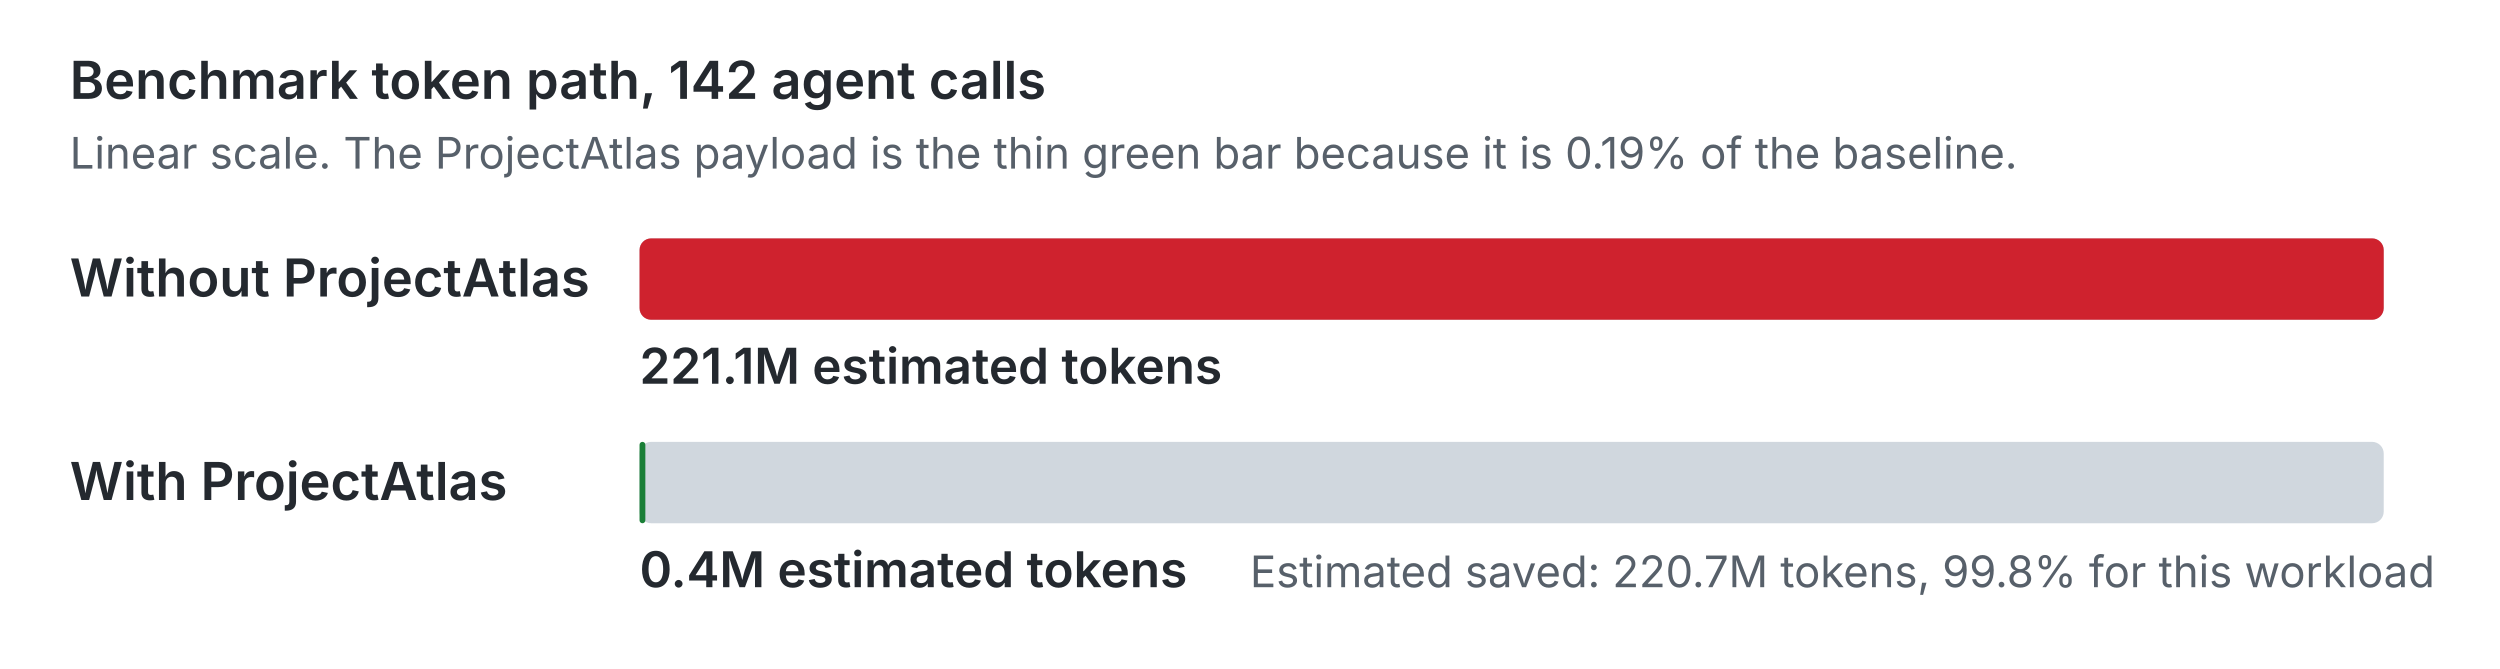
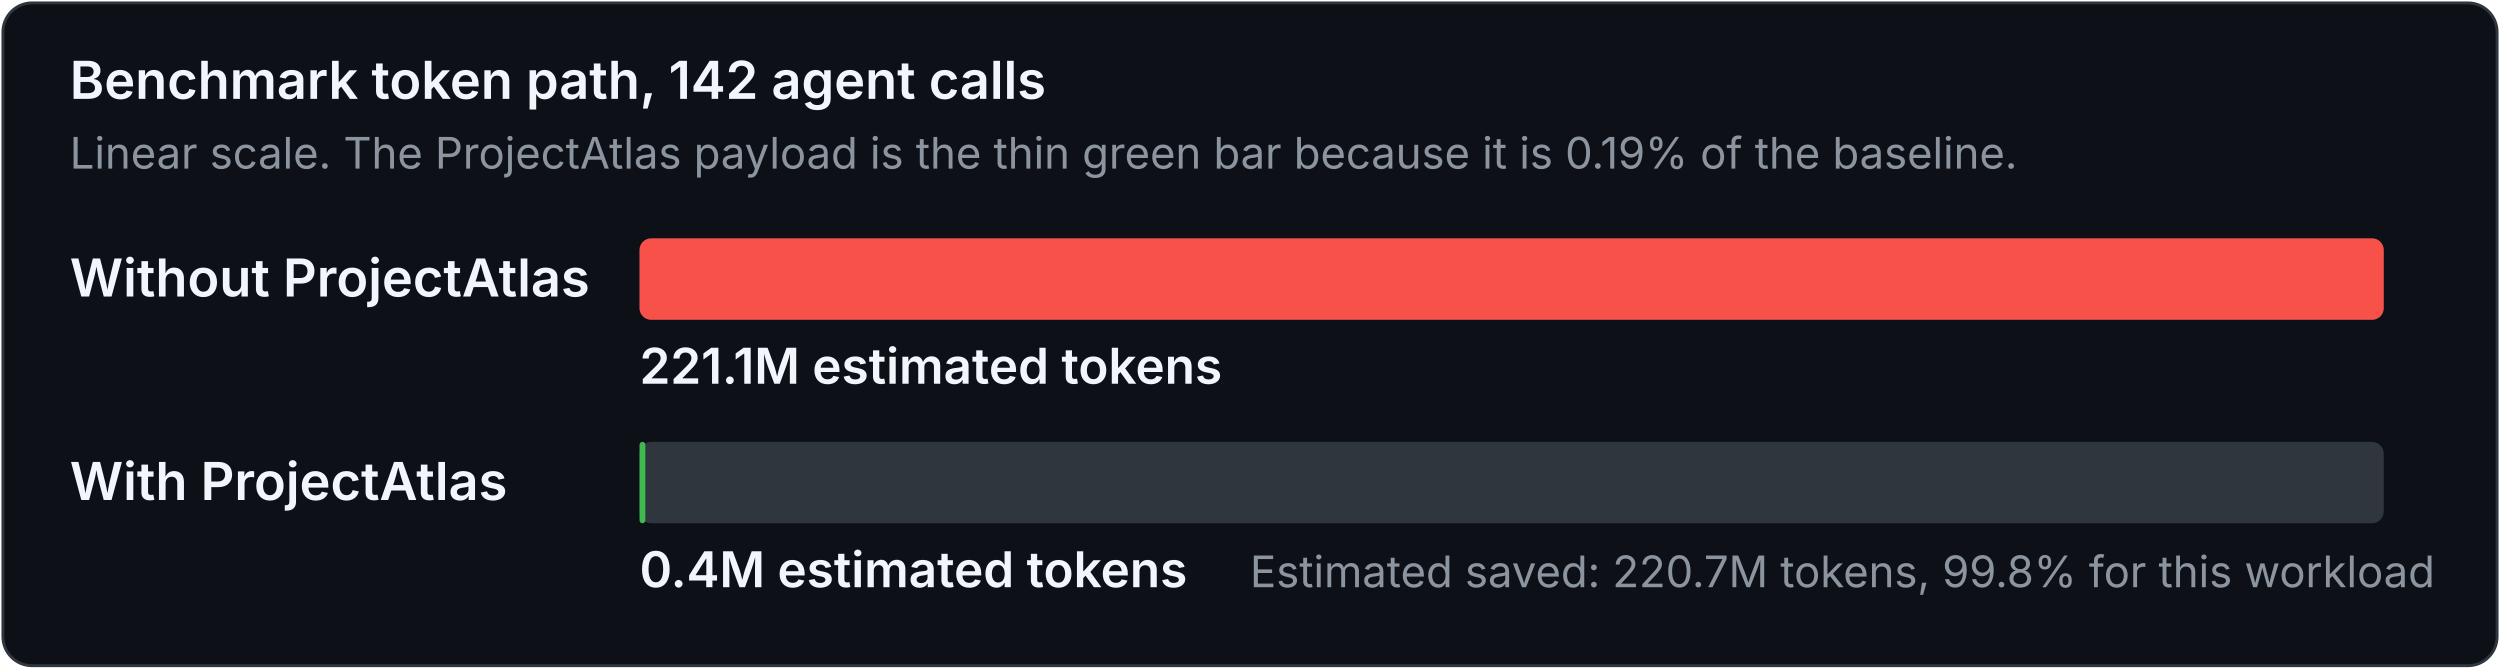
<svg xmlns="http://www.w3.org/2000/svg" role="img" aria-labelledby="title desc" viewBox="0 0 860 230">
  <style>
-     text { font-family: -apple-system, BlinkMacSystemFont, "Segoe UI", sans-serif; fill: #24292f; }
-     .muted { fill: #57606a; font-size: 15px; }
+     text { font-family: -apple-system, BlinkMacSystemFont, "Segoe UI", sans-serif; fill: #f0f6fc; }
+     .background { fill: #0d1117; stroke: #30363d; }
+     .muted { fill: #8c959f; font-size: 15px; }
    .label { font-size: 18px; font-weight: 600; }
    .value { font-size: 17px; font-weight: 600; }
-     .track { fill: #d0d7de; }
-     .without { fill: #cf222e; }
-     .with { fill: #1a7f37; }
-     .saved { fill: #0969da; }
+     .track { fill: #30363d; }
+     .without { fill: #f85149; }
+     .with { fill: #3fb950; }
  </style>
+   <rect x="1" y="1" width="858" height="228" rx="10" class="background" />
  <text x="24" y="34" class="label">Benchmark token path, 142 agent calls</text>
  <text x="24" y="58" class="muted">Linear scale. The ProjectAtlas payload is the thin green bar because it is 0.19% of the baseline.</text>
  <text x="24" y="102" class="label">Without ProjectAtlas</text>
  <rect x="220" y="82" width="600" height="28" rx="4" class="track" />
  <rect x="220" y="82" width="600" height="28" rx="4" class="without" />
  <text x="220" y="132" class="value">221.1M estimated tokens</text>
  <text x="24" y="172" class="label">With ProjectAtlas</text>
  <rect x="220" y="152" width="600" height="28" rx="4" class="track" />
  <rect x="220" y="152" width="2" height="28" rx="1" class="with" />
  <text x="220" y="202" class="value">0.4M estimated tokens</text>
  <text x="430" y="202" class="muted">Estimated saved: 220.7M tokens, 99.8% for this workload</text>
</svg>
